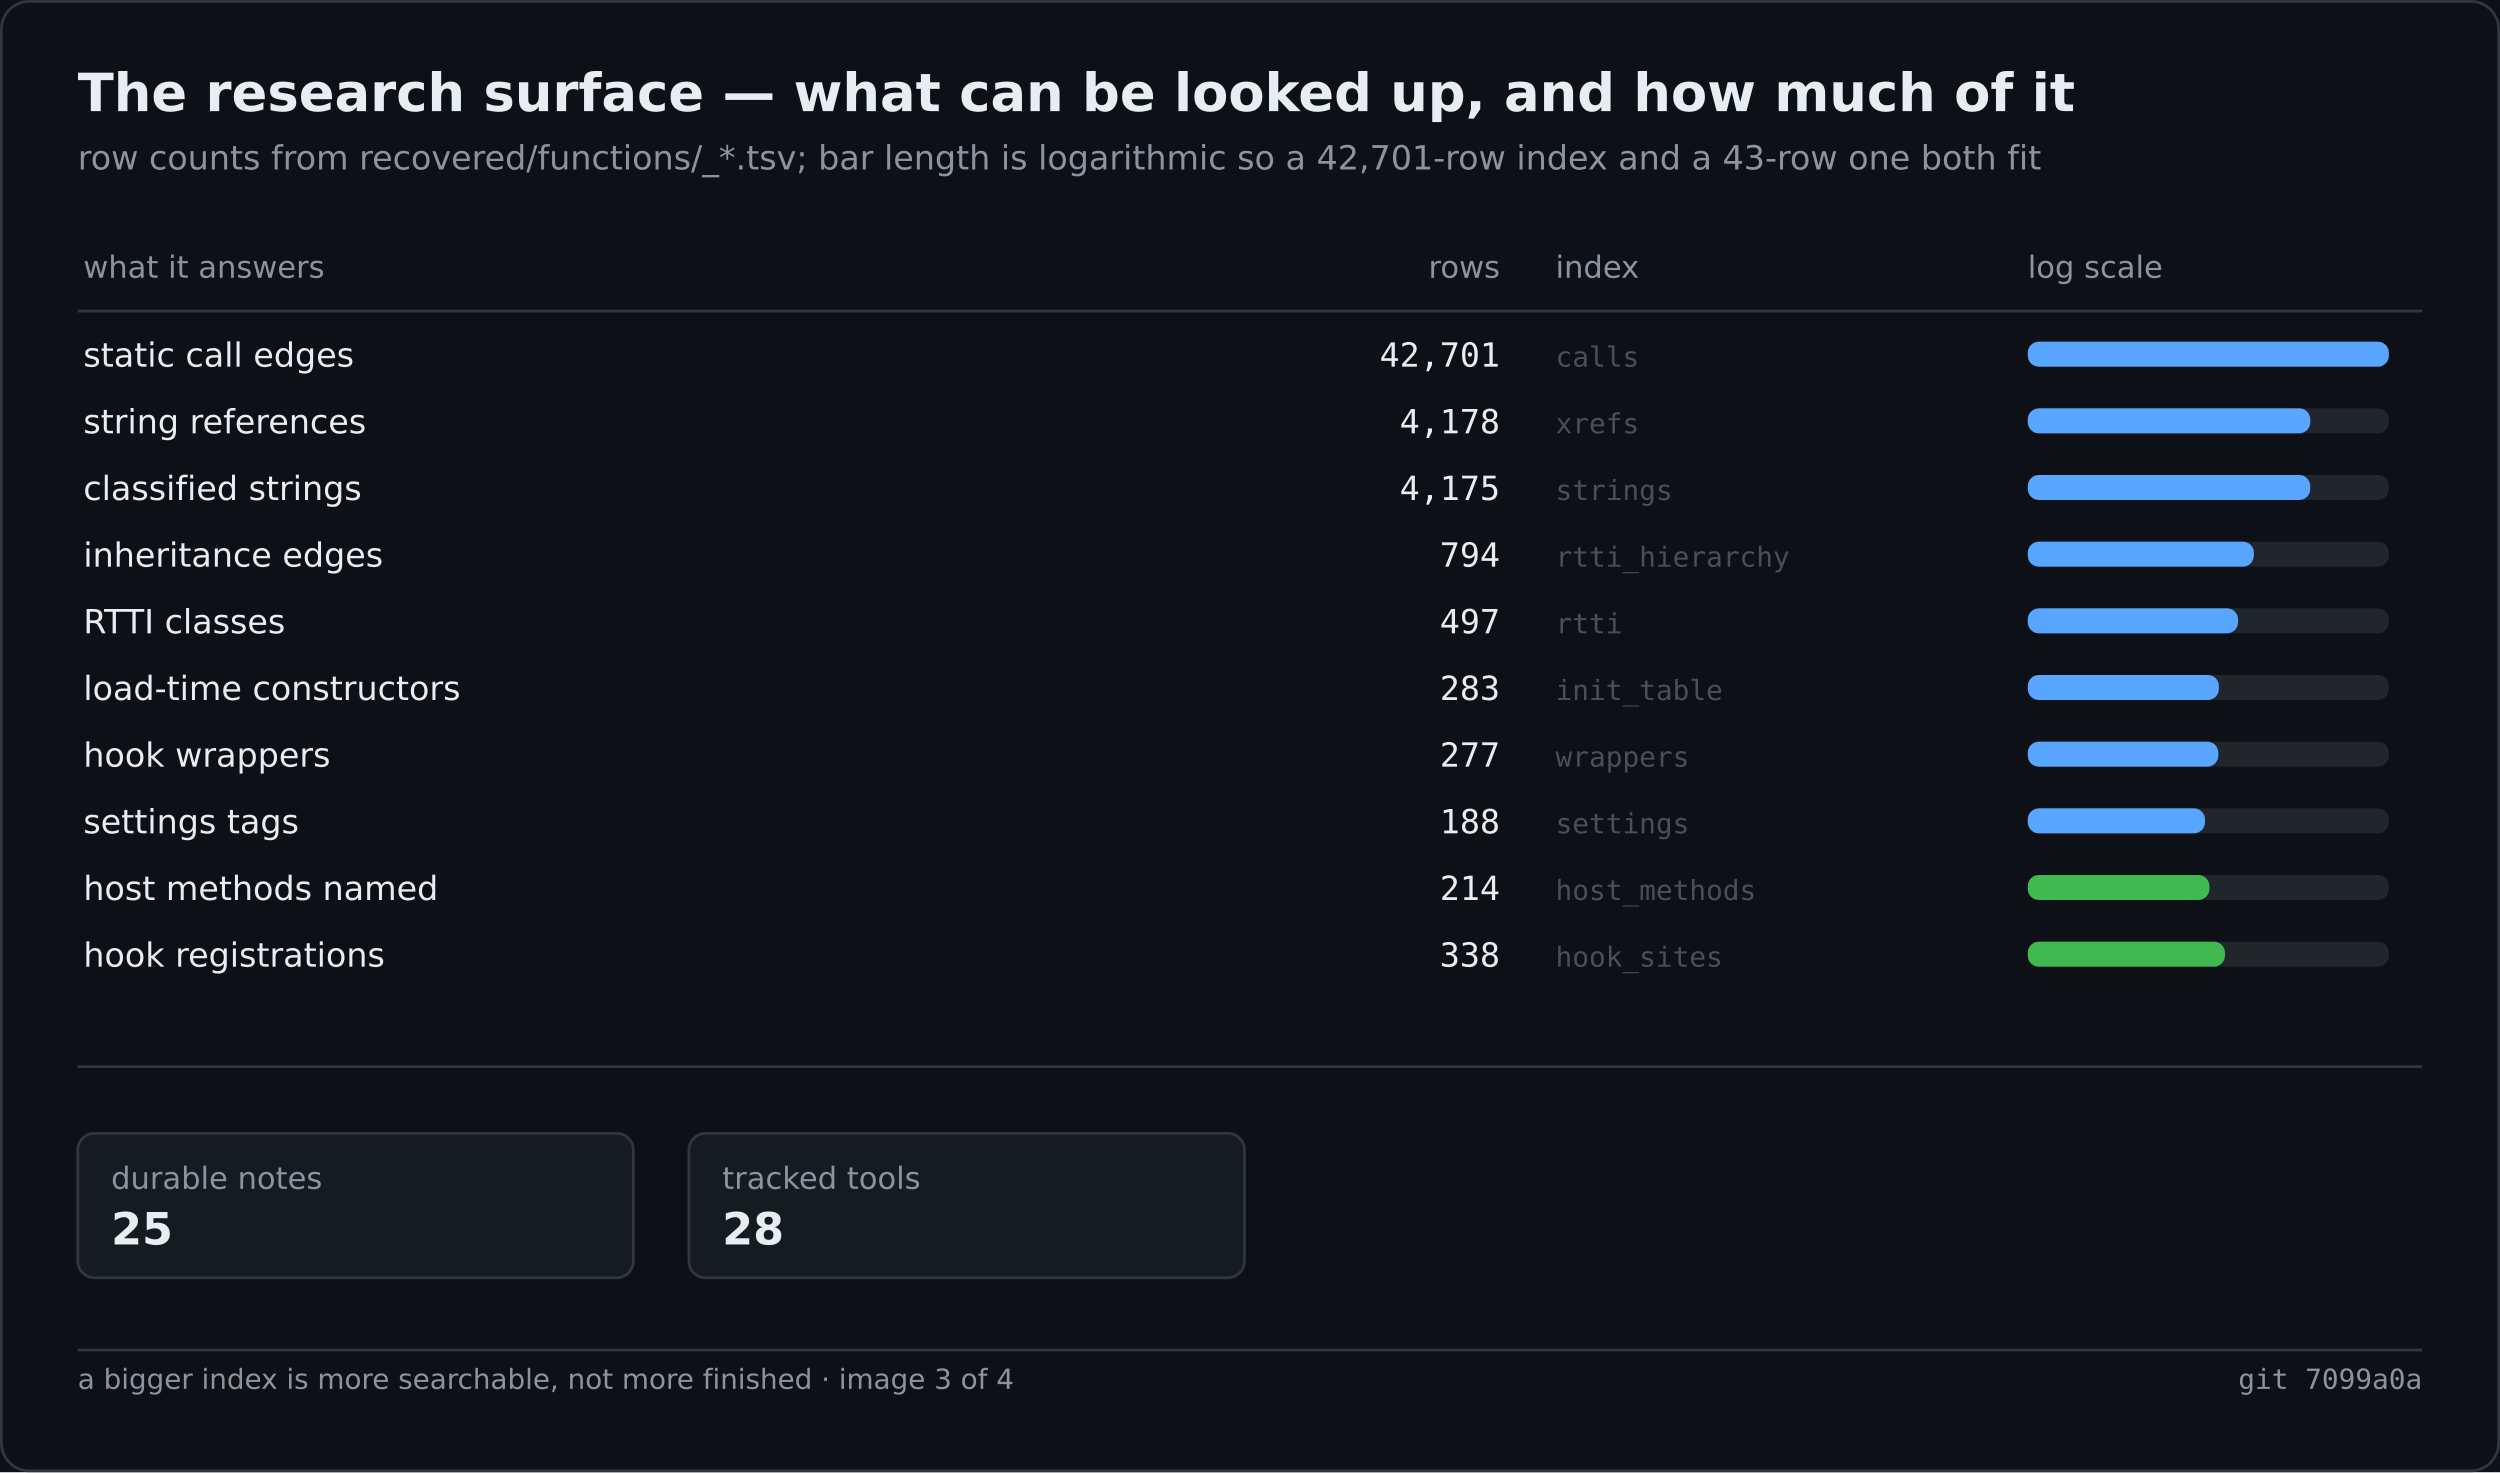
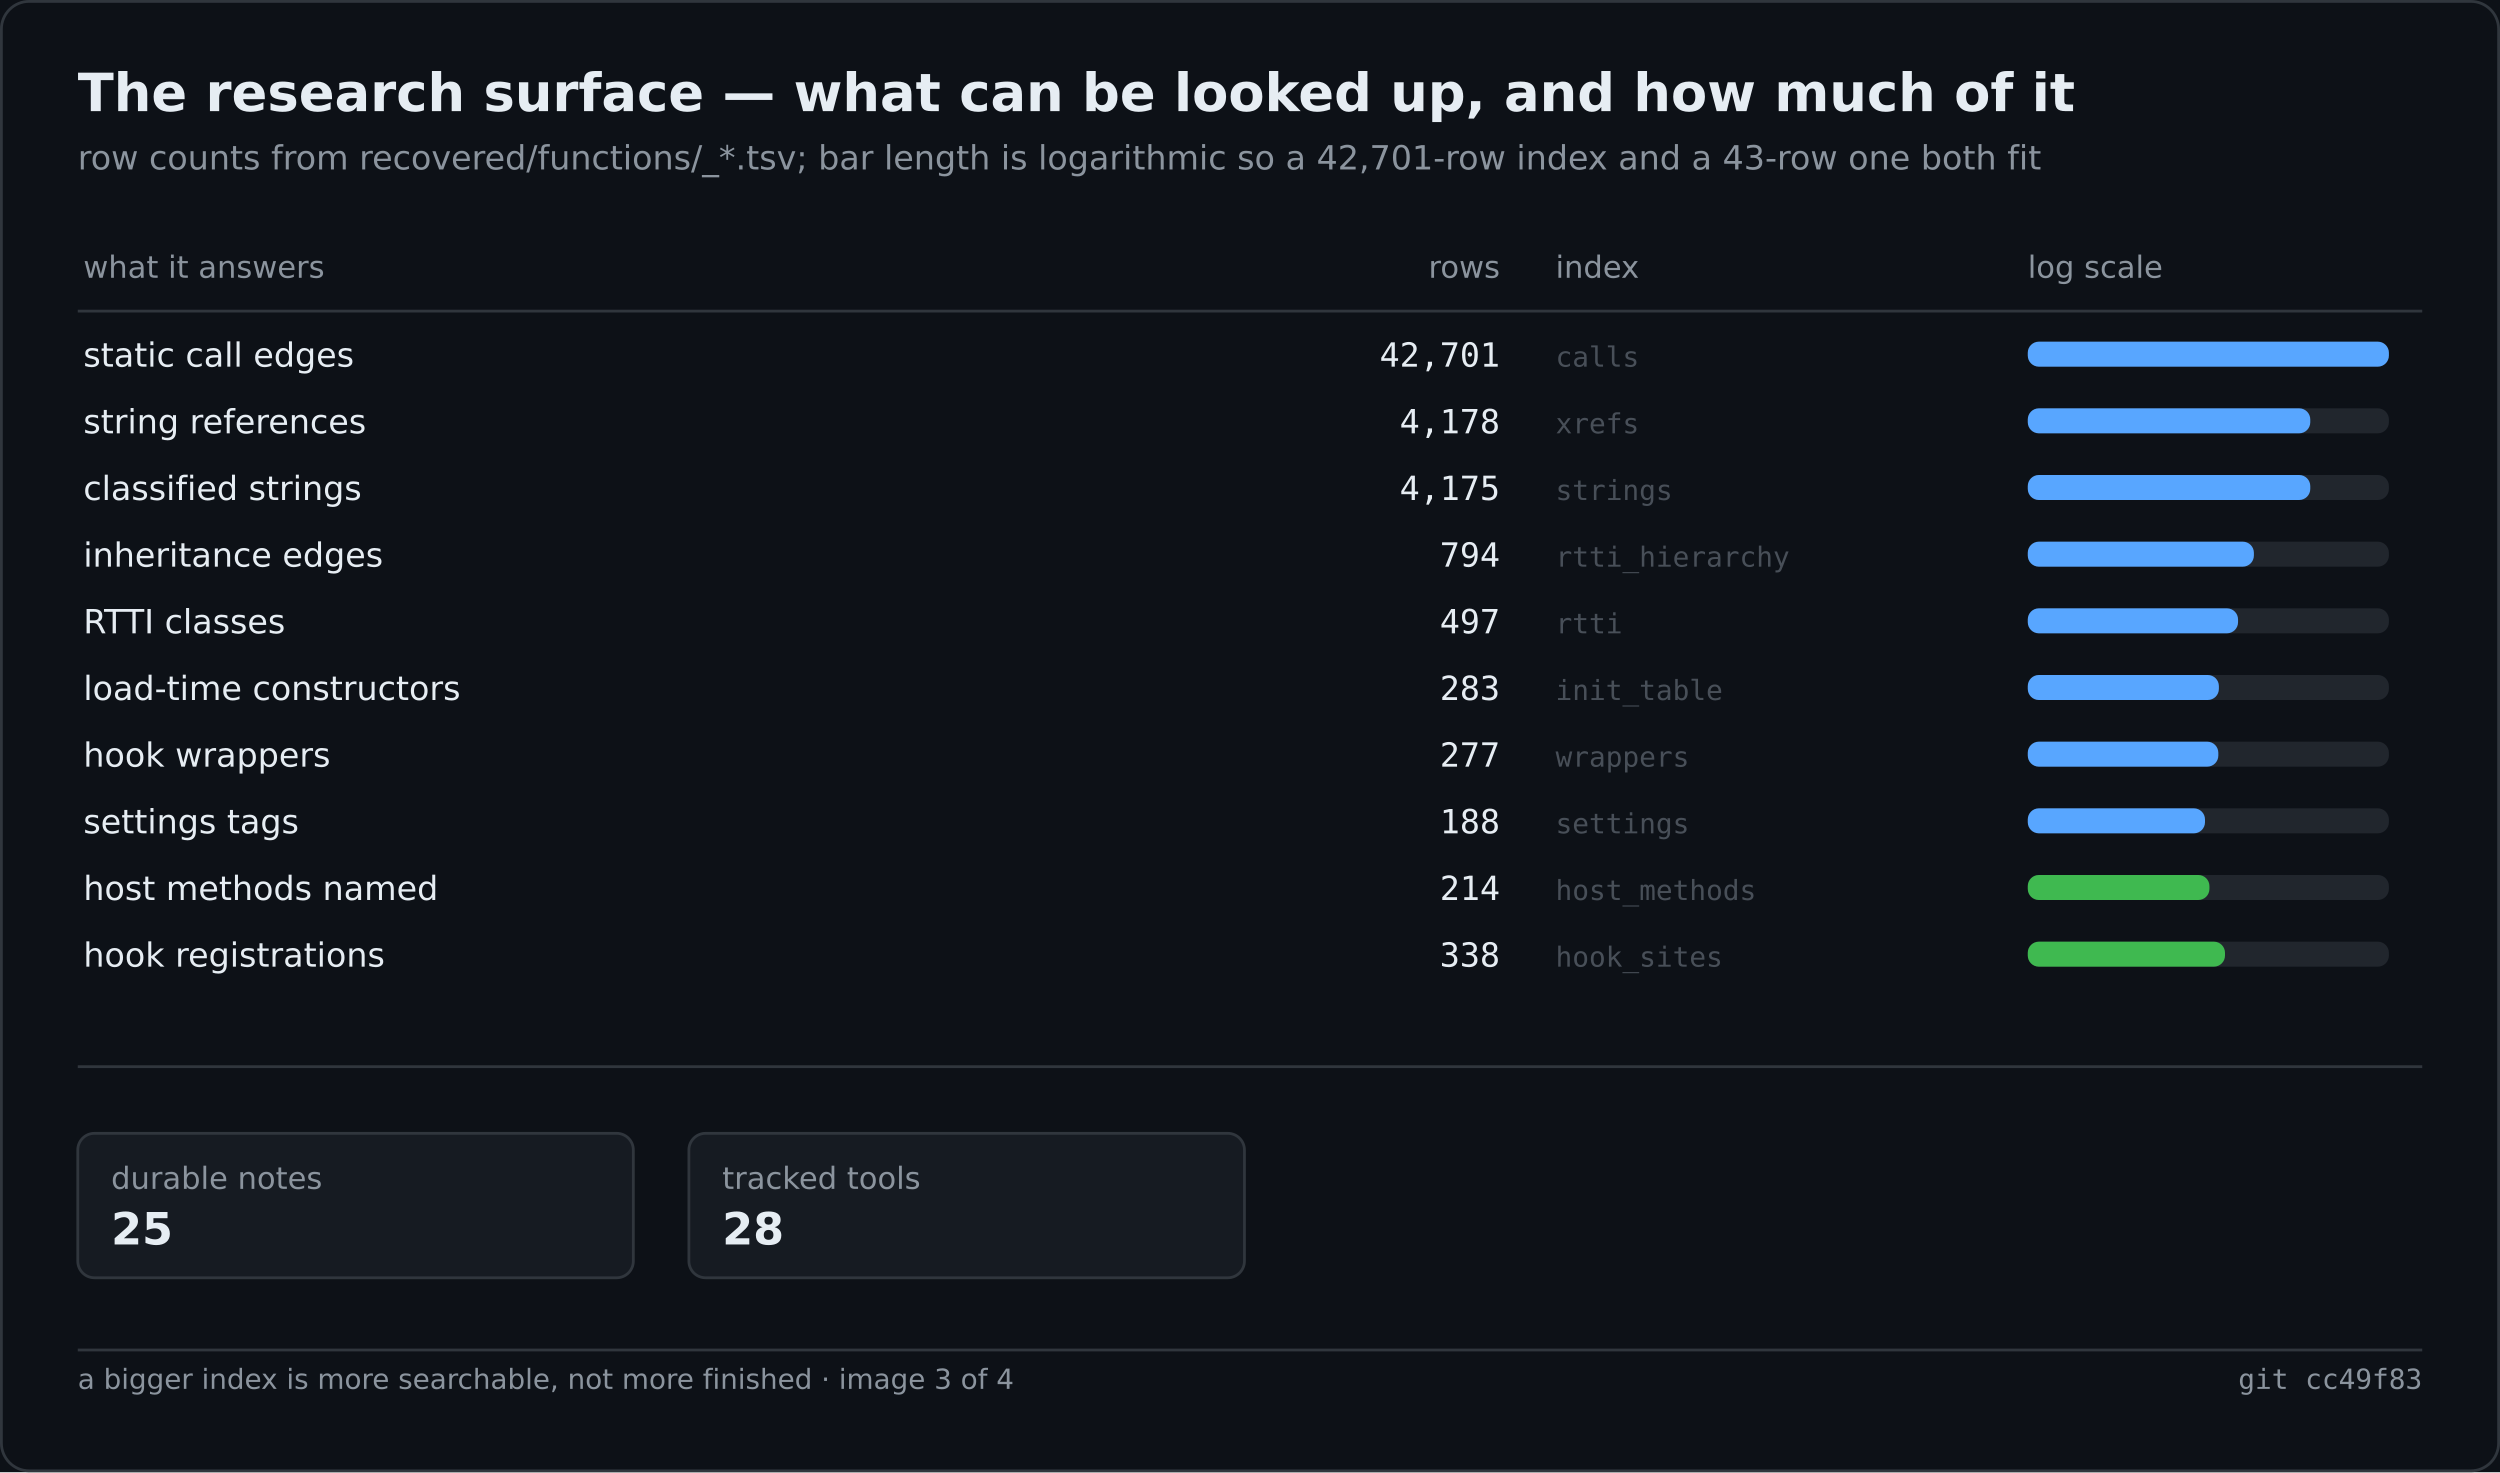
<svg xmlns="http://www.w3.org/2000/svg" width="900" height="530" viewBox="0 0 900 530" role="img" aria-label="The research surface — what can be looked up, and how much of it">
  <rect width="900" height="530" fill="#0d1117" />
  <rect x="0.5" y="0.5" width="899" height="529" fill="none" stroke="#30363d" rx="10" />
  <text x="28" y="40" font-family="Segoe UI,DejaVu Sans,Helvetica,sans-serif" font-size="19" font-weight="600" fill="#e6edf3">The research surface — what can be looked up, and how much of it</text>
  <text x="28" y="61" font-family="Segoe UI,DejaVu Sans,Helvetica,sans-serif" font-size="12" fill="#8b949e">row counts from recovered/functions/_*.tsv; bar length is logarithmic so a 42,701-row index and a 43-row one both fit</text>
  <text x="30.0" y="100.0" font-family="Segoe UI,DejaVu Sans,Helvetica,sans-serif" font-size="11" fill="#8b949e">what it answers</text>
  <text x="540.0" y="100.0" font-family="Segoe UI,DejaVu Sans,Helvetica,sans-serif" font-size="11" fill="#8b949e" text-anchor="end">rows</text>
  <text x="560.0" y="100.0" font-family="Segoe UI,DejaVu Sans,Helvetica,sans-serif" font-size="11" fill="#8b949e">index</text>
  <text x="730.0" y="100.0" font-family="Segoe UI,DejaVu Sans,Helvetica,sans-serif" font-size="11" fill="#8b949e">log scale</text>
  <line x1="28.0" y1="112.0" x2="872.0" y2="112.0" stroke="#30363d" stroke-width="1" />
  <text x="30.0" y="132.0" font-family="Segoe UI,DejaVu Sans,Helvetica,sans-serif" font-size="12" fill="#e6edf3">static call edges</text>
  <text x="540.0" y="132.0" font-family="Cascadia Mono,Consolas,DejaVu Sans Mono,monospace" font-size="12" fill="#e6edf3" text-anchor="end">42,701</text>
  <text x="560.0" y="132.0" font-family="Cascadia Mono,Consolas,DejaVu Sans Mono,monospace" font-size="10" fill="#484f58">calls</text>
  <rect x="730.0" y="123.0" width="130.0" height="9.0" fill="#21262d" rx="4" />
  <rect x="730.0" y="123.0" width="130.0" height="9.0" fill="#58a6ff" rx="4" />
  <text x="30.0" y="156.0" font-family="Segoe UI,DejaVu Sans,Helvetica,sans-serif" font-size="12" fill="#e6edf3">string references</text>
  <text x="540.0" y="156.0" font-family="Cascadia Mono,Consolas,DejaVu Sans Mono,monospace" font-size="12" fill="#e6edf3" text-anchor="end">4,178</text>
  <text x="560.0" y="156.0" font-family="Cascadia Mono,Consolas,DejaVu Sans Mono,monospace" font-size="10" fill="#484f58">xrefs</text>
  <rect x="730.0" y="147.0" width="130.0" height="9.0" fill="#21262d" rx="4" />
  <rect x="730.0" y="147.0" width="101.7" height="9.0" fill="#58a6ff" rx="4" />
  <text x="30.0" y="180.0" font-family="Segoe UI,DejaVu Sans,Helvetica,sans-serif" font-size="12" fill="#e6edf3">classified strings</text>
  <text x="540.0" y="180.0" font-family="Cascadia Mono,Consolas,DejaVu Sans Mono,monospace" font-size="12" fill="#e6edf3" text-anchor="end">4,175</text>
  <text x="560.0" y="180.0" font-family="Cascadia Mono,Consolas,DejaVu Sans Mono,monospace" font-size="10" fill="#484f58">strings</text>
  <rect x="730.0" y="171.0" width="130.0" height="9.0" fill="#21262d" rx="4" />
  <rect x="730.0" y="171.0" width="101.7" height="9.0" fill="#58a6ff" rx="4" />
  <text x="30.0" y="204.0" font-family="Segoe UI,DejaVu Sans,Helvetica,sans-serif" font-size="12" fill="#e6edf3">inheritance edges</text>
  <text x="540.0" y="204.0" font-family="Cascadia Mono,Consolas,DejaVu Sans Mono,monospace" font-size="12" fill="#e6edf3" text-anchor="end">794</text>
  <text x="560.0" y="204.0" font-family="Cascadia Mono,Consolas,DejaVu Sans Mono,monospace" font-size="10" fill="#484f58">rtti_hierarchy</text>
  <rect x="730.0" y="195.0" width="130.0" height="9.0" fill="#21262d" rx="4" />
  <rect x="730.0" y="195.0" width="81.4" height="9.0" fill="#58a6ff" rx="4" />
  <text x="30.0" y="228.0" font-family="Segoe UI,DejaVu Sans,Helvetica,sans-serif" font-size="12" fill="#e6edf3">RTTI classes</text>
  <text x="540.0" y="228.0" font-family="Cascadia Mono,Consolas,DejaVu Sans Mono,monospace" font-size="12" fill="#e6edf3" text-anchor="end">497</text>
  <text x="560.0" y="228.0" font-family="Cascadia Mono,Consolas,DejaVu Sans Mono,monospace" font-size="10" fill="#484f58">rtti</text>
  <rect x="730.0" y="219.0" width="130.0" height="9.0" fill="#21262d" rx="4" />
  <rect x="730.0" y="219.0" width="75.7" height="9.0" fill="#58a6ff" rx="4" />
  <text x="30.0" y="252.0" font-family="Segoe UI,DejaVu Sans,Helvetica,sans-serif" font-size="12" fill="#e6edf3">load-time constructors</text>
  <text x="540.0" y="252.0" font-family="Cascadia Mono,Consolas,DejaVu Sans Mono,monospace" font-size="12" fill="#e6edf3" text-anchor="end">283</text>
  <text x="560.0" y="252.0" font-family="Cascadia Mono,Consolas,DejaVu Sans Mono,monospace" font-size="10" fill="#484f58">init_table</text>
  <rect x="730.0" y="243.0" width="130.0" height="9.0" fill="#21262d" rx="4" />
  <rect x="730.0" y="243.0" width="68.8" height="9.0" fill="#58a6ff" rx="4" />
  <text x="30.0" y="276.0" font-family="Segoe UI,DejaVu Sans,Helvetica,sans-serif" font-size="12" fill="#e6edf3">hook wrappers</text>
  <text x="540.0" y="276.0" font-family="Cascadia Mono,Consolas,DejaVu Sans Mono,monospace" font-size="12" fill="#e6edf3" text-anchor="end">277</text>
  <text x="560.0" y="276.0" font-family="Cascadia Mono,Consolas,DejaVu Sans Mono,monospace" font-size="10" fill="#484f58">wrappers</text>
  <rect x="730.0" y="267.0" width="130.0" height="9.0" fill="#21262d" rx="4" />
  <rect x="730.0" y="267.0" width="68.6" height="9.0" fill="#58a6ff" rx="4" />
  <text x="30.0" y="300.0" font-family="Segoe UI,DejaVu Sans,Helvetica,sans-serif" font-size="12" fill="#e6edf3">settings tags</text>
  <text x="540.0" y="300.0" font-family="Cascadia Mono,Consolas,DejaVu Sans Mono,monospace" font-size="12" fill="#e6edf3" text-anchor="end">188</text>
  <text x="560.0" y="300.0" font-family="Cascadia Mono,Consolas,DejaVu Sans Mono,monospace" font-size="10" fill="#484f58">settings</text>
  <rect x="730.0" y="291.0" width="130.0" height="9.0" fill="#21262d" rx="4" />
  <rect x="730.0" y="291.0" width="63.8" height="9.0" fill="#58a6ff" rx="4" />
  <text x="30.0" y="324.0" font-family="Segoe UI,DejaVu Sans,Helvetica,sans-serif" font-size="12" fill="#e6edf3">host methods named</text>
  <text x="540.0" y="324.0" font-family="Cascadia Mono,Consolas,DejaVu Sans Mono,monospace" font-size="12" fill="#e6edf3" text-anchor="end">214</text>
  <text x="560.0" y="324.0" font-family="Cascadia Mono,Consolas,DejaVu Sans Mono,monospace" font-size="10" fill="#484f58">host_methods</text>
  <rect x="730.0" y="315.0" width="130.0" height="9.0" fill="#21262d" rx="4" />
  <rect x="730.0" y="315.0" width="65.4" height="9.0" fill="#3fb950" rx="4" />
  <text x="30.0" y="348.0" font-family="Segoe UI,DejaVu Sans,Helvetica,sans-serif" font-size="12" fill="#e6edf3">hook registrations</text>
  <text x="540.0" y="348.0" font-family="Cascadia Mono,Consolas,DejaVu Sans Mono,monospace" font-size="12" fill="#e6edf3" text-anchor="end">338</text>
  <text x="560.0" y="348.0" font-family="Cascadia Mono,Consolas,DejaVu Sans Mono,monospace" font-size="10" fill="#484f58">hook_sites</text>
  <rect x="730.0" y="339.0" width="130.0" height="9.0" fill="#21262d" rx="4" />
  <rect x="730.0" y="339.0" width="71.0" height="9.0" fill="#3fb950" rx="4" />
  <line x1="28.0" y1="384.0" x2="872.0" y2="384.0" stroke="#30363d" stroke-width="1" />
  <rect x="28.0" y="408.0" width="200.0" height="52.0" fill="#161b22" rx="6" stroke="#30363d" stroke-width="1" />
  <text x="40.0" y="428.0" font-family="Segoe UI,DejaVu Sans,Helvetica,sans-serif" font-size="11" fill="#8b949e">durable notes</text>
  <text x="40.0" y="448.0" font-family="Segoe UI,DejaVu Sans,Helvetica,sans-serif" font-size="16" fill="#e6edf3" font-weight="600">25</text>
  <rect x="248.0" y="408.0" width="200.0" height="52.0" fill="#161b22" rx="6" stroke="#30363d" stroke-width="1" />
  <text x="260.0" y="428.0" font-family="Segoe UI,DejaVu Sans,Helvetica,sans-serif" font-size="11" fill="#8b949e">tracked tools</text>
  <text x="260.0" y="448.0" font-family="Segoe UI,DejaVu Sans,Helvetica,sans-serif" font-size="16" fill="#e6edf3" font-weight="600">28</text>
  <line x1="28.0" y1="486.0" x2="872.0" y2="486.0" stroke="#30363d" stroke-width="1" />
  <text x="28.0" y="500.0" font-family="Segoe UI,DejaVu Sans,Helvetica,sans-serif" font-size="10" fill="#8b949e">a bigger index is more searchable, not more finished · image 3 of 4</text>
-   <text x="872.0" y="500.0" font-family="Cascadia Mono,Consolas,DejaVu Sans Mono,monospace" font-size="10" fill="#8b949e" text-anchor="end">git 7099a0a</text>
+   <text x="872.0" y="500.0" font-family="Cascadia Mono,Consolas,DejaVu Sans Mono,monospace" font-size="10" fill="#8b949e" text-anchor="end">git cc49f83</text>
</svg>
